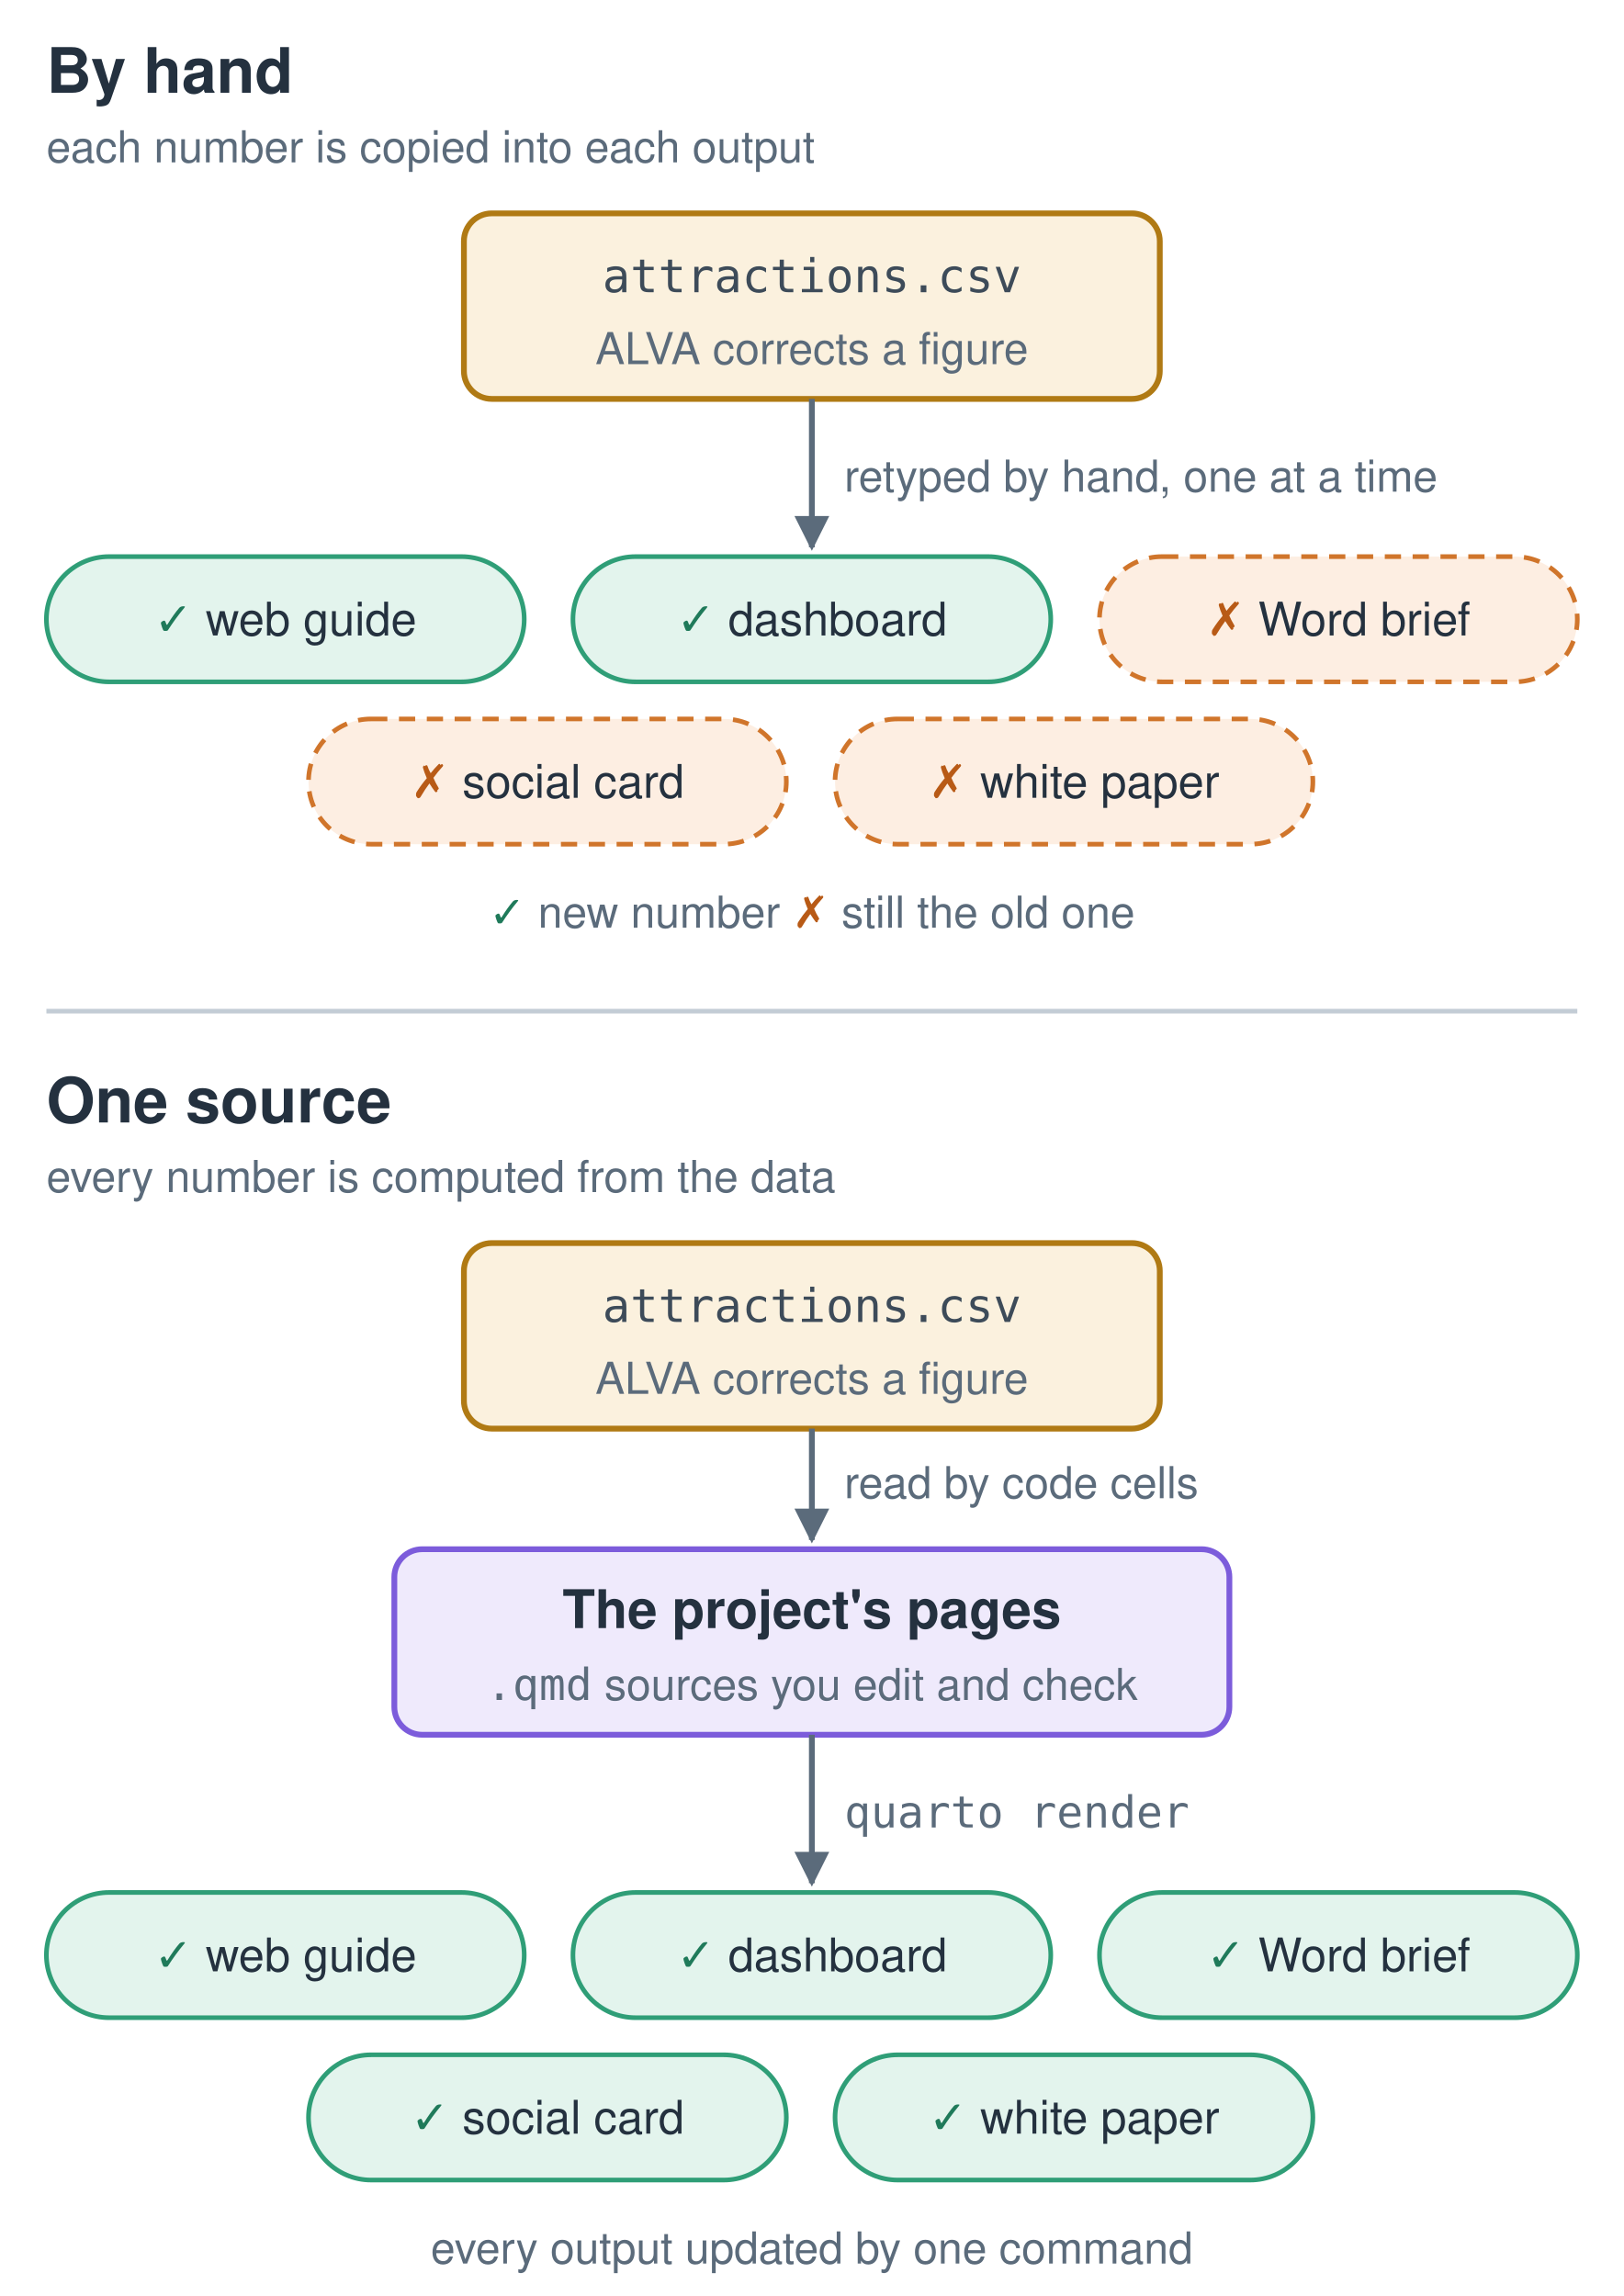
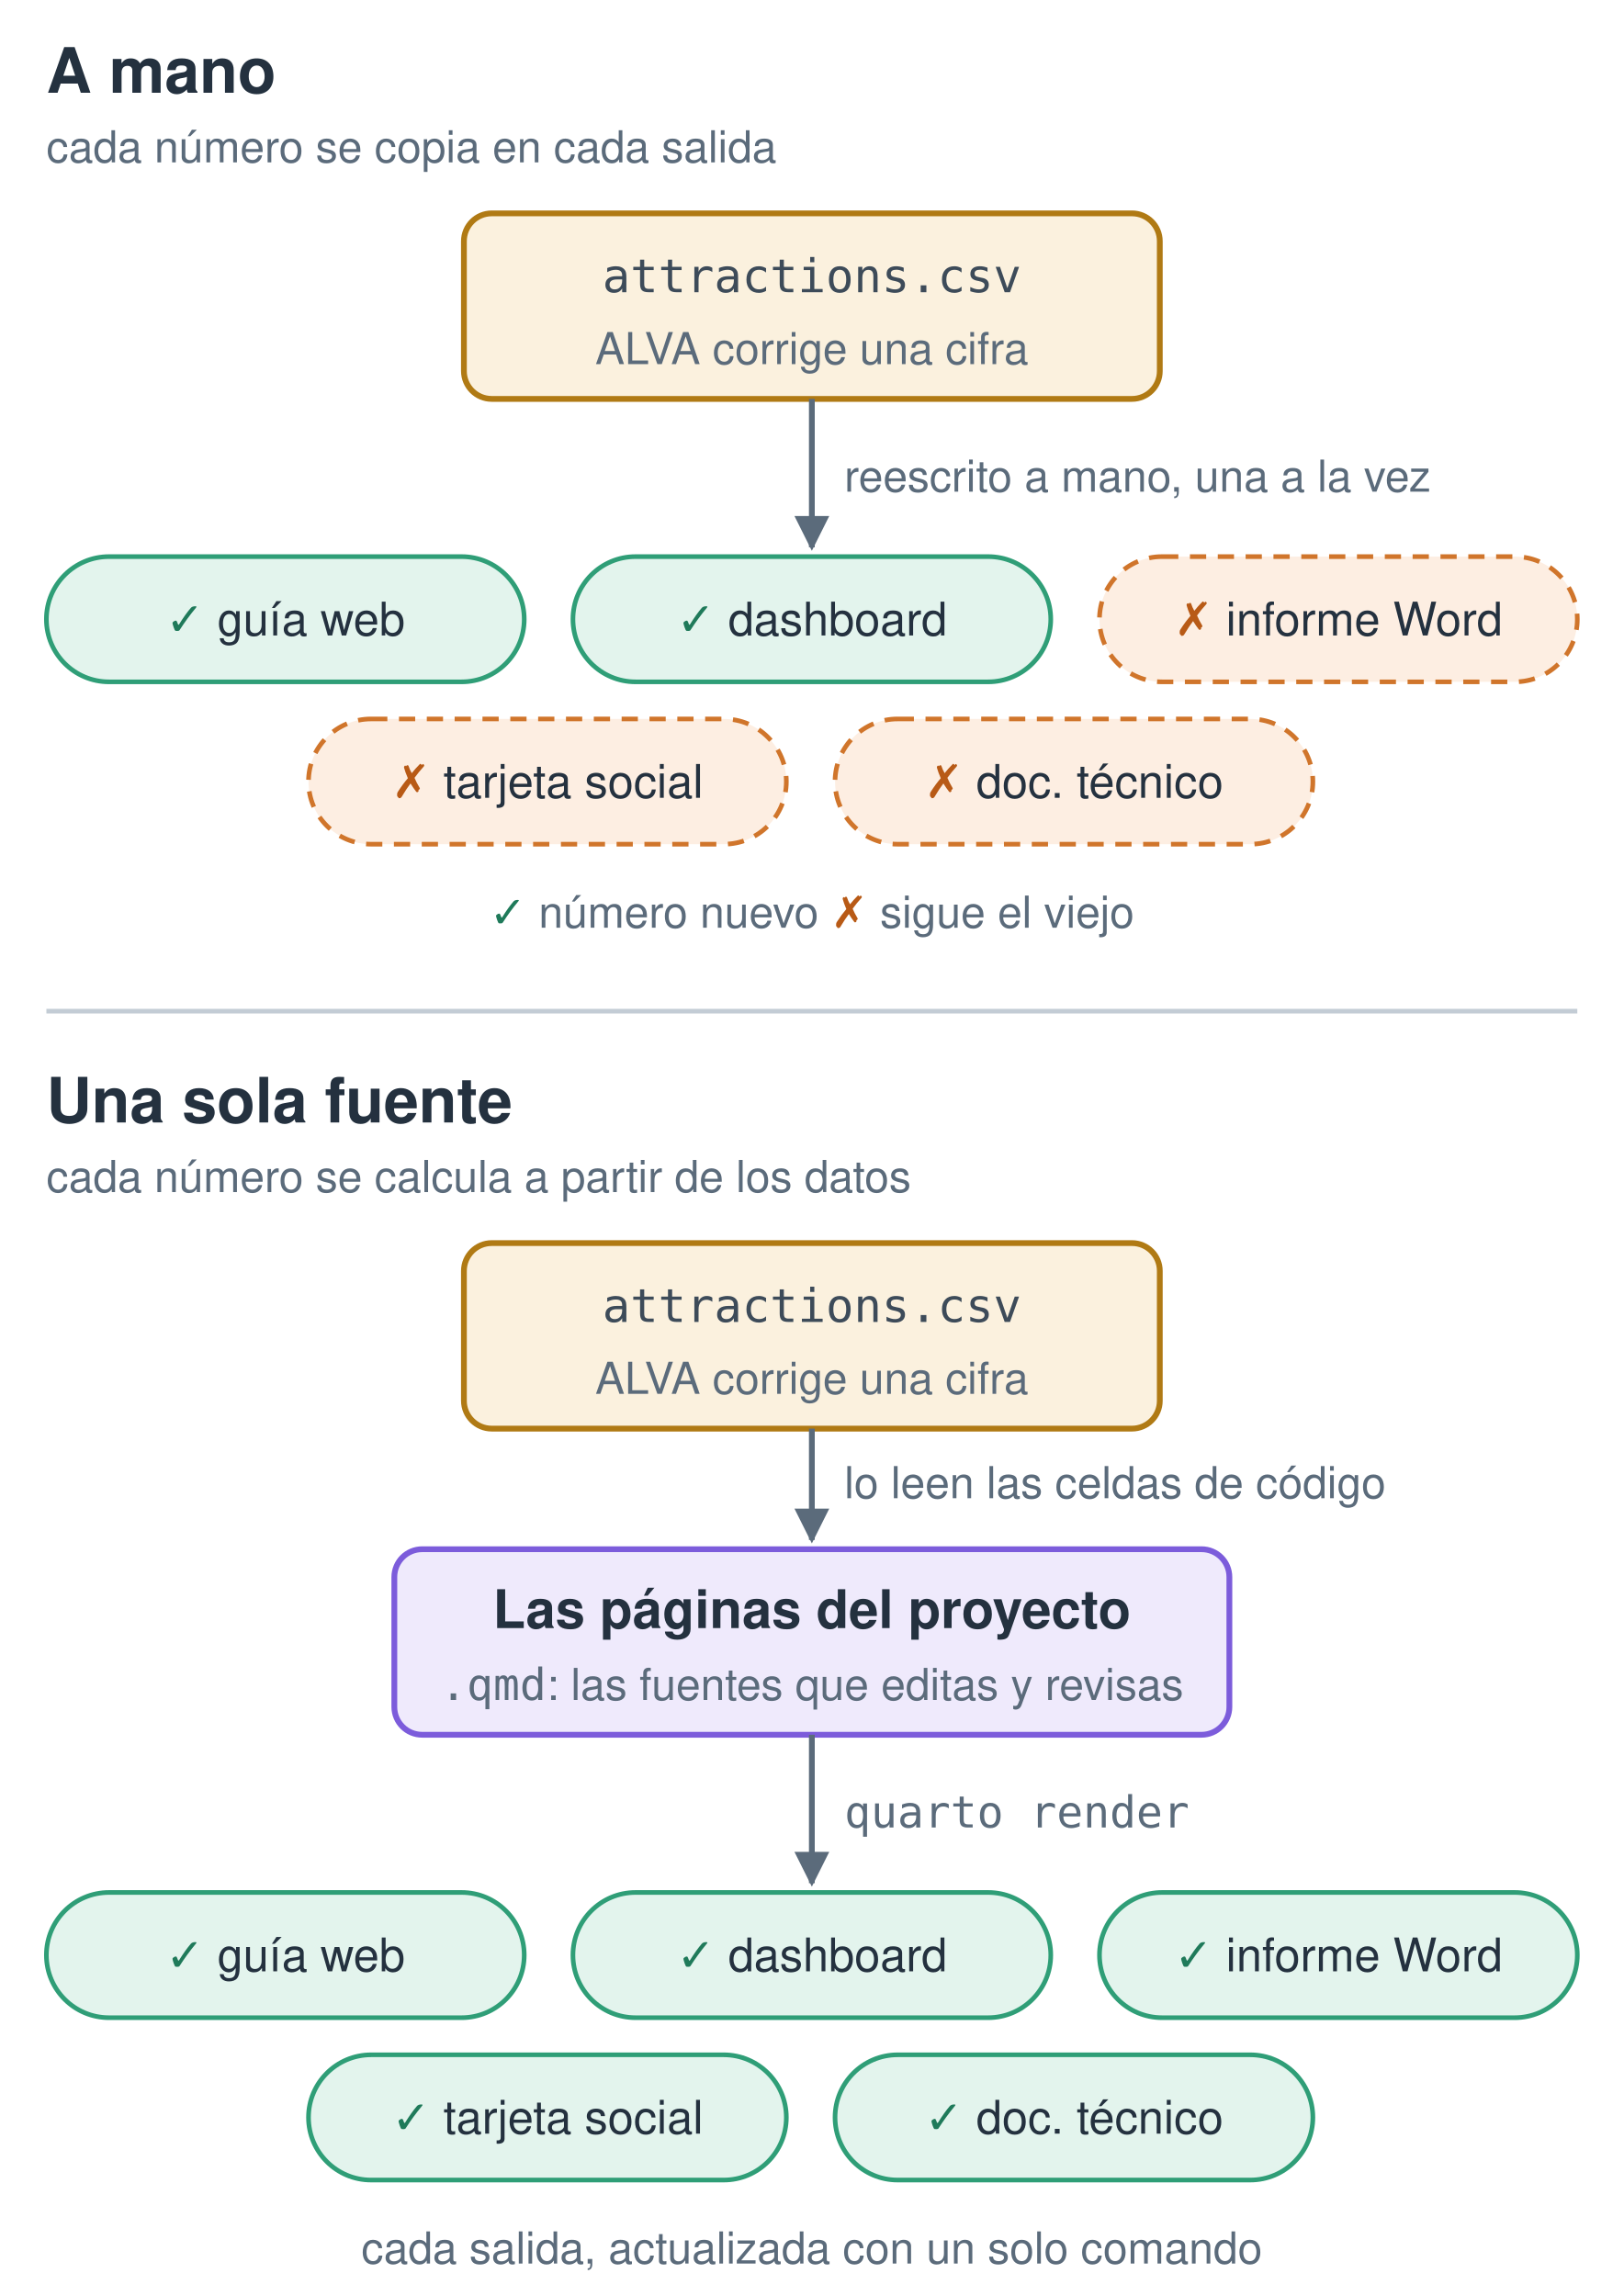
<svg xmlns="http://www.w3.org/2000/svg" viewBox="0 0 700 990" role="img" aria-labelledby="t d">
  <defs>
    <marker id="a" viewBox="0 0 10 10" refX="9" refY="5" markerWidth="6" markerHeight="6" orient="auto">
      <path d="M0,0 L10,5 L0,10 z" fill="#5b6b7b" />
    </marker>
  </defs>
  <style>
  text { font-family: "Avenir Next", "Helvetica Neue", Helvetica, Arial, sans-serif; fill: #24313f; }
  .m { font-family: Menlo, Consolas, "DejaVu Sans Mono", monospace; }
  .h { font-size: 27px; font-weight: 700; }
  .b { font-size: 23px; font-weight: 700; }
  .s { font-size: 20px; fill: #3d4b59; }
  .n { font-size: 19px; fill: #5b6b7b; }
  .p { font-size: 20px; text-anchor: middle; }
  .ok { fill: #1f7a5a; font-weight: 700; }
  .old { fill: #b85a16; font-weight: 700; }
  .arrow { stroke: #5b6b7b; stroke-width: 2.5; fill: none; marker-end: url(#a); }
  .good { fill: #e3f4ed; stroke: #2f9e77; stroke-width: 2; }
  .stale { fill: #fdeee2; stroke: #d0752b; stroke-width: 2; stroke-dasharray: 7 5; }
  .data { fill: #fbf1de; stroke: #b07a14; stroke-width: 2.5; }
</style>
-   <text x="20" y="40" class="h">By hand</text>
-   <text x="20" y="70" class="n">each number is copied into each output</text>
+   <text x="20" y="40" class="h">A mano</text>
+   <text x="20" y="70" class="n">cada número se copia en cada salida</text>
  <rect class="data" x="200" y="92" width="300" height="80" rx="12" />
  <text x="350" y="126" text-anchor="middle" class="m s">attractions.csv</text>
-   <text x="350" y="157" text-anchor="middle" class="n">ALVA corrects a figure</text>
+   <text x="350" y="157" text-anchor="middle" class="n">ALVA corrige una cifra</text>
  <path class="arrow" d="M350,172 L350,236" />
-   <text x="364" y="212" class="n">retyped by hand, one at a time</text>
+   <text x="364" y="212" class="n">reescrito a mano, una a la vez</text>
  <rect class="good" x="20" y="240" width="206" height="54" rx="27" />
  <text x="123" y="274" class="p">
-     <tspan class="ok">✓</tspan> web guide</text>
+     <tspan class="ok">✓</tspan> guía web</text>
  <rect class="good" x="247" y="240" width="206" height="54" rx="27" />
  <text x="350" y="274" class="p">
    <tspan class="ok">✓</tspan> dashboard</text>
  <rect class="stale" x="474" y="240" width="206" height="54" rx="27" />
  <text x="577" y="274" class="p">
-     <tspan class="old">✗</tspan> Word brief</text>
+     <tspan class="old">✗</tspan> informe Word</text>
  <rect class="stale" x="133" y="310" width="206" height="54" rx="27" />
  <text x="236" y="344" class="p">
-     <tspan class="old">✗</tspan> social card</text>
+     <tspan class="old">✗</tspan> tarjeta social</text>
  <rect class="stale" x="360" y="310" width="206" height="54" rx="27" />
  <text x="463" y="344" class="p">
-     <tspan class="old">✗</tspan> white paper</text>
+     <tspan class="old">✗</tspan> doc. técnico</text>
  <text x="350" y="400" text-anchor="middle" class="n">
-     <tspan class="ok">✓</tspan> new number   <tspan class="old">✗</tspan> still the old one</text>
+     <tspan class="ok">✓</tspan> número nuevo   <tspan class="old">✗</tspan> sigue el viejo</text>
  <line x1="20" y1="436" x2="680" y2="436" stroke="#c3ccd5" stroke-width="2" />
-   <text x="20" y="484" class="h">One source</text>
-   <text x="20" y="514" class="n">every number is computed from the data</text>
+   <text x="20" y="484" class="h">Una sola fuente</text>
+   <text x="20" y="514" class="n">cada número se calcula a partir de los datos</text>
  <rect class="data" x="200" y="536" width="300" height="80" rx="12" />
  <text x="350" y="570" text-anchor="middle" class="m s">attractions.csv</text>
-   <text x="350" y="601" text-anchor="middle" class="n">ALVA corrects a figure</text>
+   <text x="350" y="601" text-anchor="middle" class="n">ALVA corrige una cifra</text>
  <path class="arrow" d="M350,616 L350,664" />
-   <text x="364" y="646" class="n">read by code cells</text>
+   <text x="364" y="646" class="n">lo leen las celdas de código</text>
  <rect x="170" y="668" width="360" height="80" rx="12" fill="#efeafc" stroke="#7c5cdb" stroke-width="2.5" />
-   <text x="350" y="702" text-anchor="middle" class="b">The project's pages</text>
+   <text x="350" y="702" text-anchor="middle" class="b">Las páginas del proyecto</text>
  <text x="350" y="733" text-anchor="middle" class="n">
-     <tspan class="m">.qmd</tspan> sources you edit and check</text>
+     <tspan class="m">.qmd</tspan>: las fuentes que editas y revisas</text>
  <path class="arrow" d="M350,748 L350,812" />
  <text x="364" y="788" class="m n">quarto render</text>
  <rect class="good" x="20" y="816" width="206" height="54" rx="27" />
  <text x="123" y="850" class="p">
-     <tspan class="ok">✓</tspan> web guide</text>
+     <tspan class="ok">✓</tspan> guía web</text>
  <rect class="good" x="247" y="816" width="206" height="54" rx="27" />
  <text x="350" y="850" class="p">
    <tspan class="ok">✓</tspan> dashboard</text>
  <rect class="good" x="474" y="816" width="206" height="54" rx="27" />
  <text x="577" y="850" class="p">
-     <tspan class="ok">✓</tspan> Word brief</text>
+     <tspan class="ok">✓</tspan> informe Word</text>
  <rect class="good" x="133" y="886" width="206" height="54" rx="27" />
  <text x="236" y="920" class="p">
-     <tspan class="ok">✓</tspan> social card</text>
+     <tspan class="ok">✓</tspan> tarjeta social</text>
  <rect class="good" x="360" y="886" width="206" height="54" rx="27" />
  <text x="463" y="920" class="p">
-     <tspan class="ok">✓</tspan> white paper</text>
-   <text x="350" y="976" text-anchor="middle" class="n">every output updated by one command</text>
+     <tspan class="ok">✓</tspan> doc. técnico</text>
+   <text x="350" y="976" text-anchor="middle" class="n">cada salida, actualizada con un solo comando</text>
</svg>
